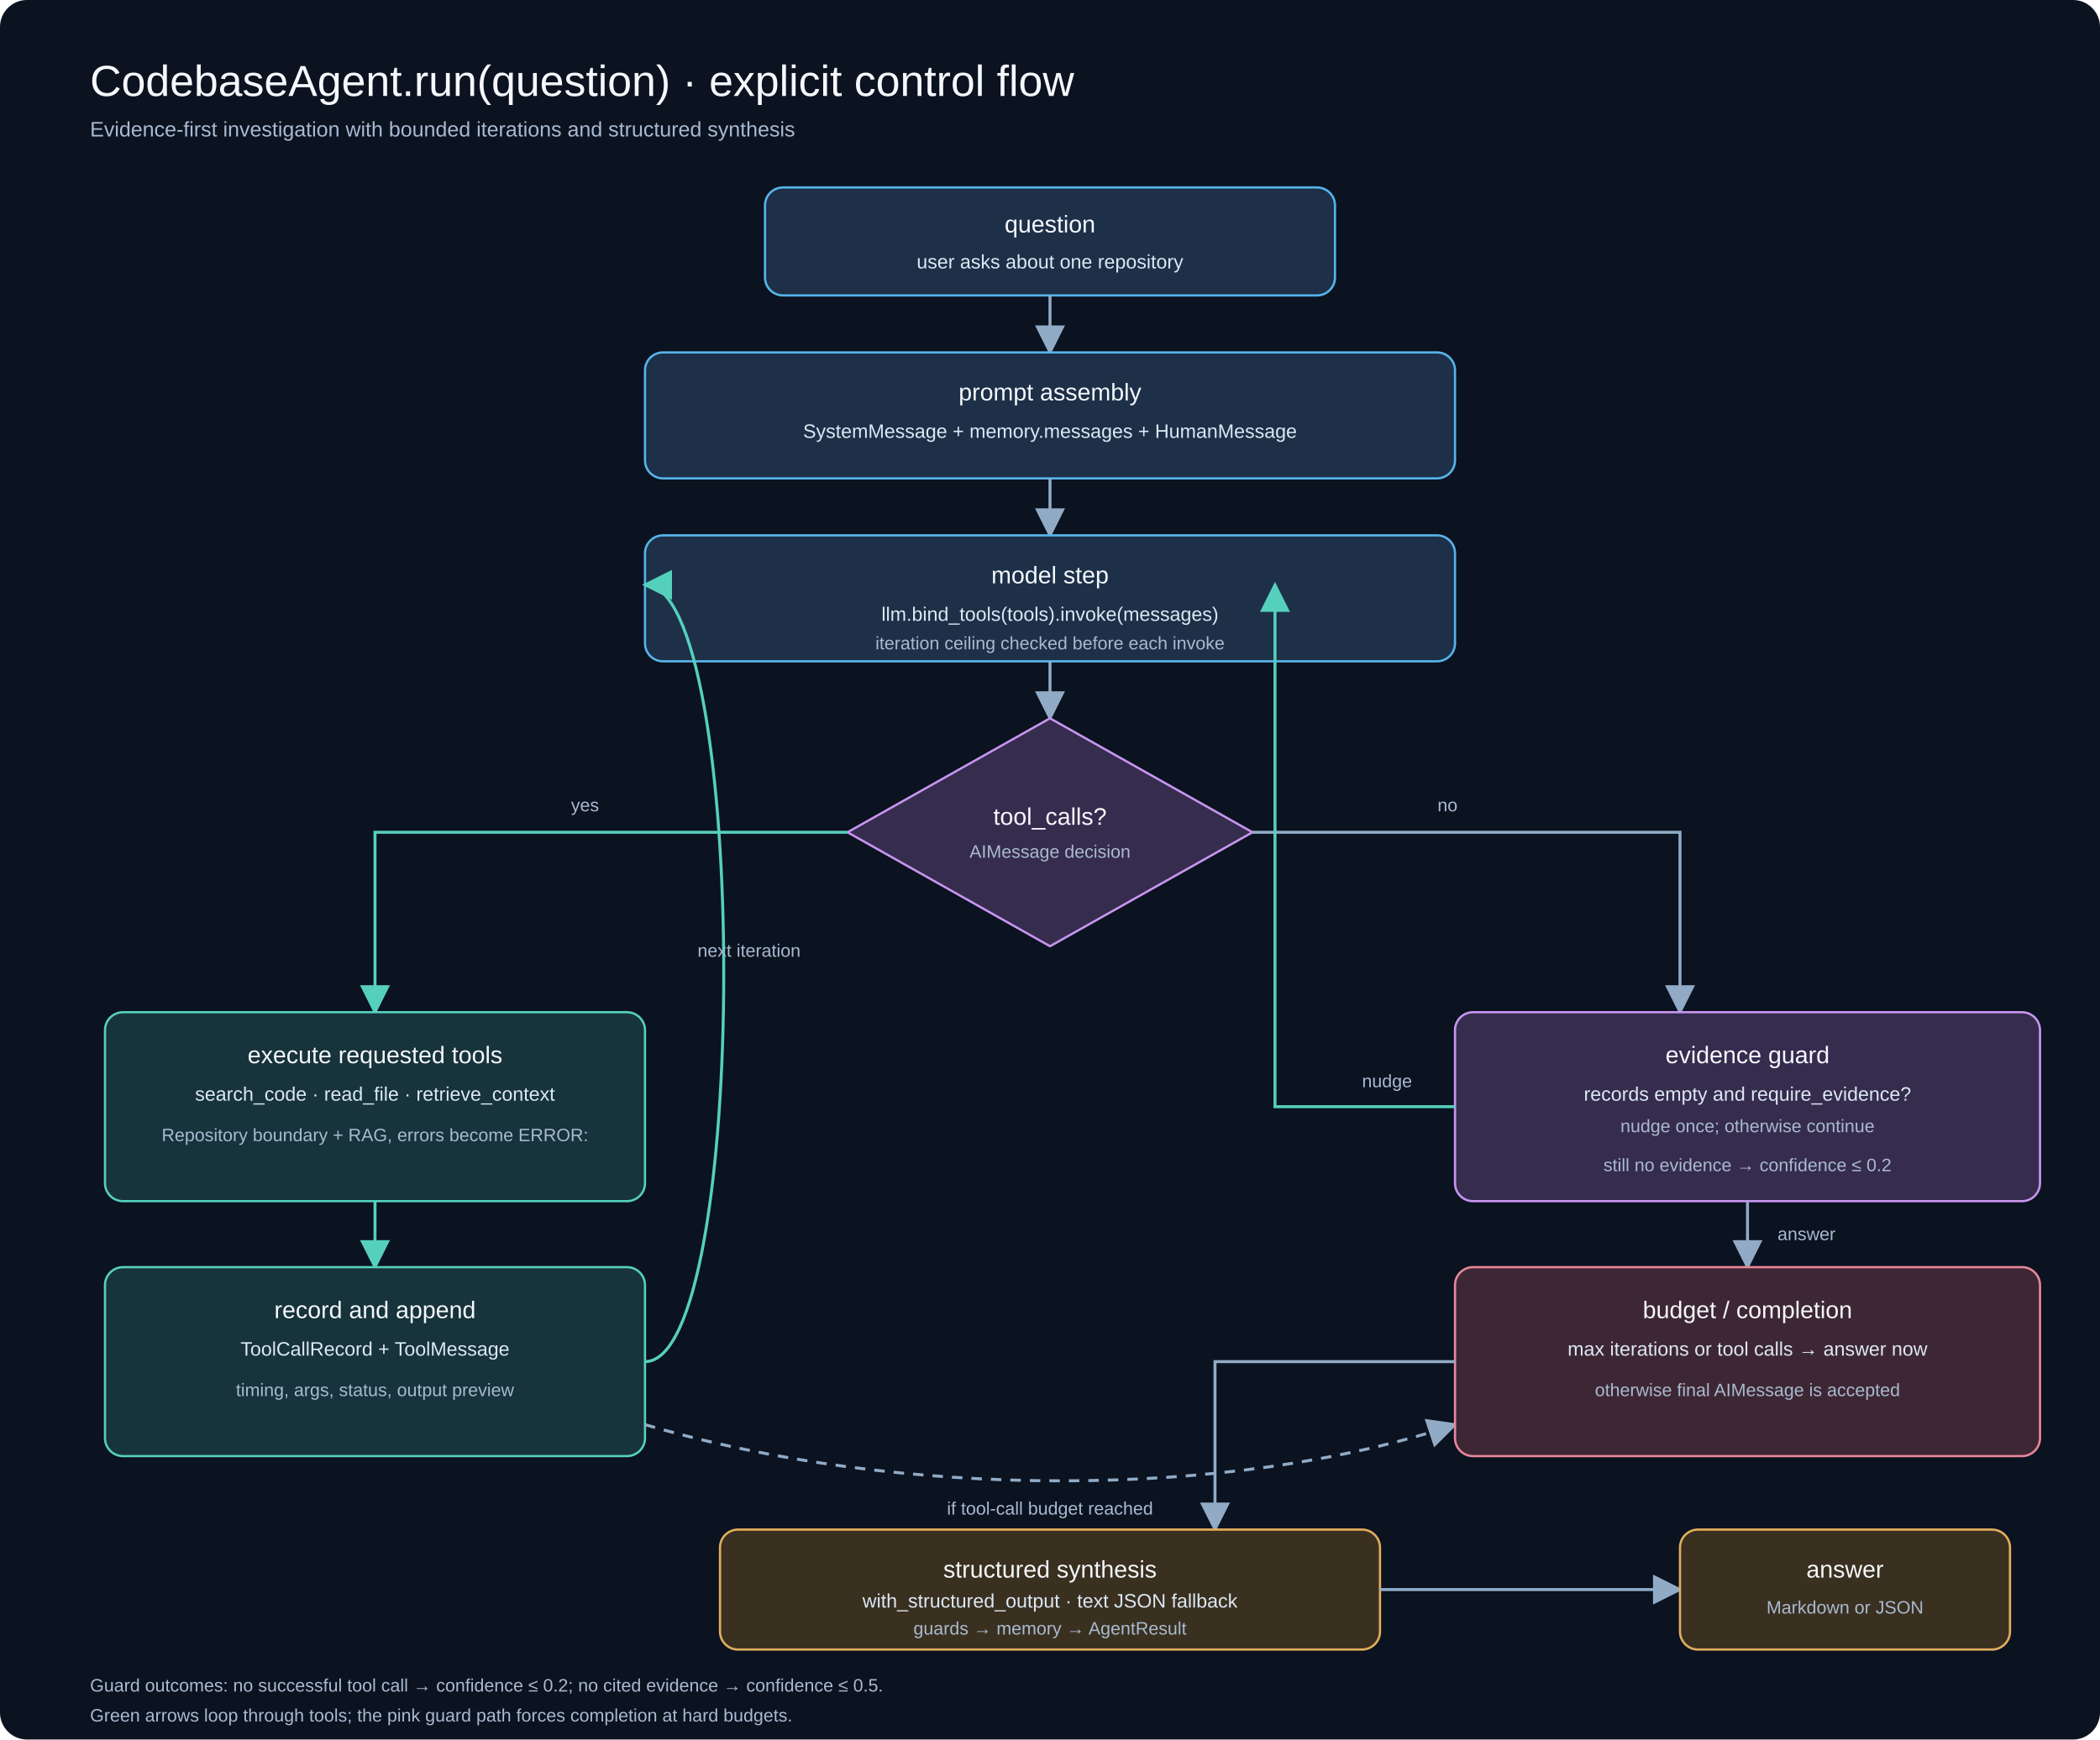
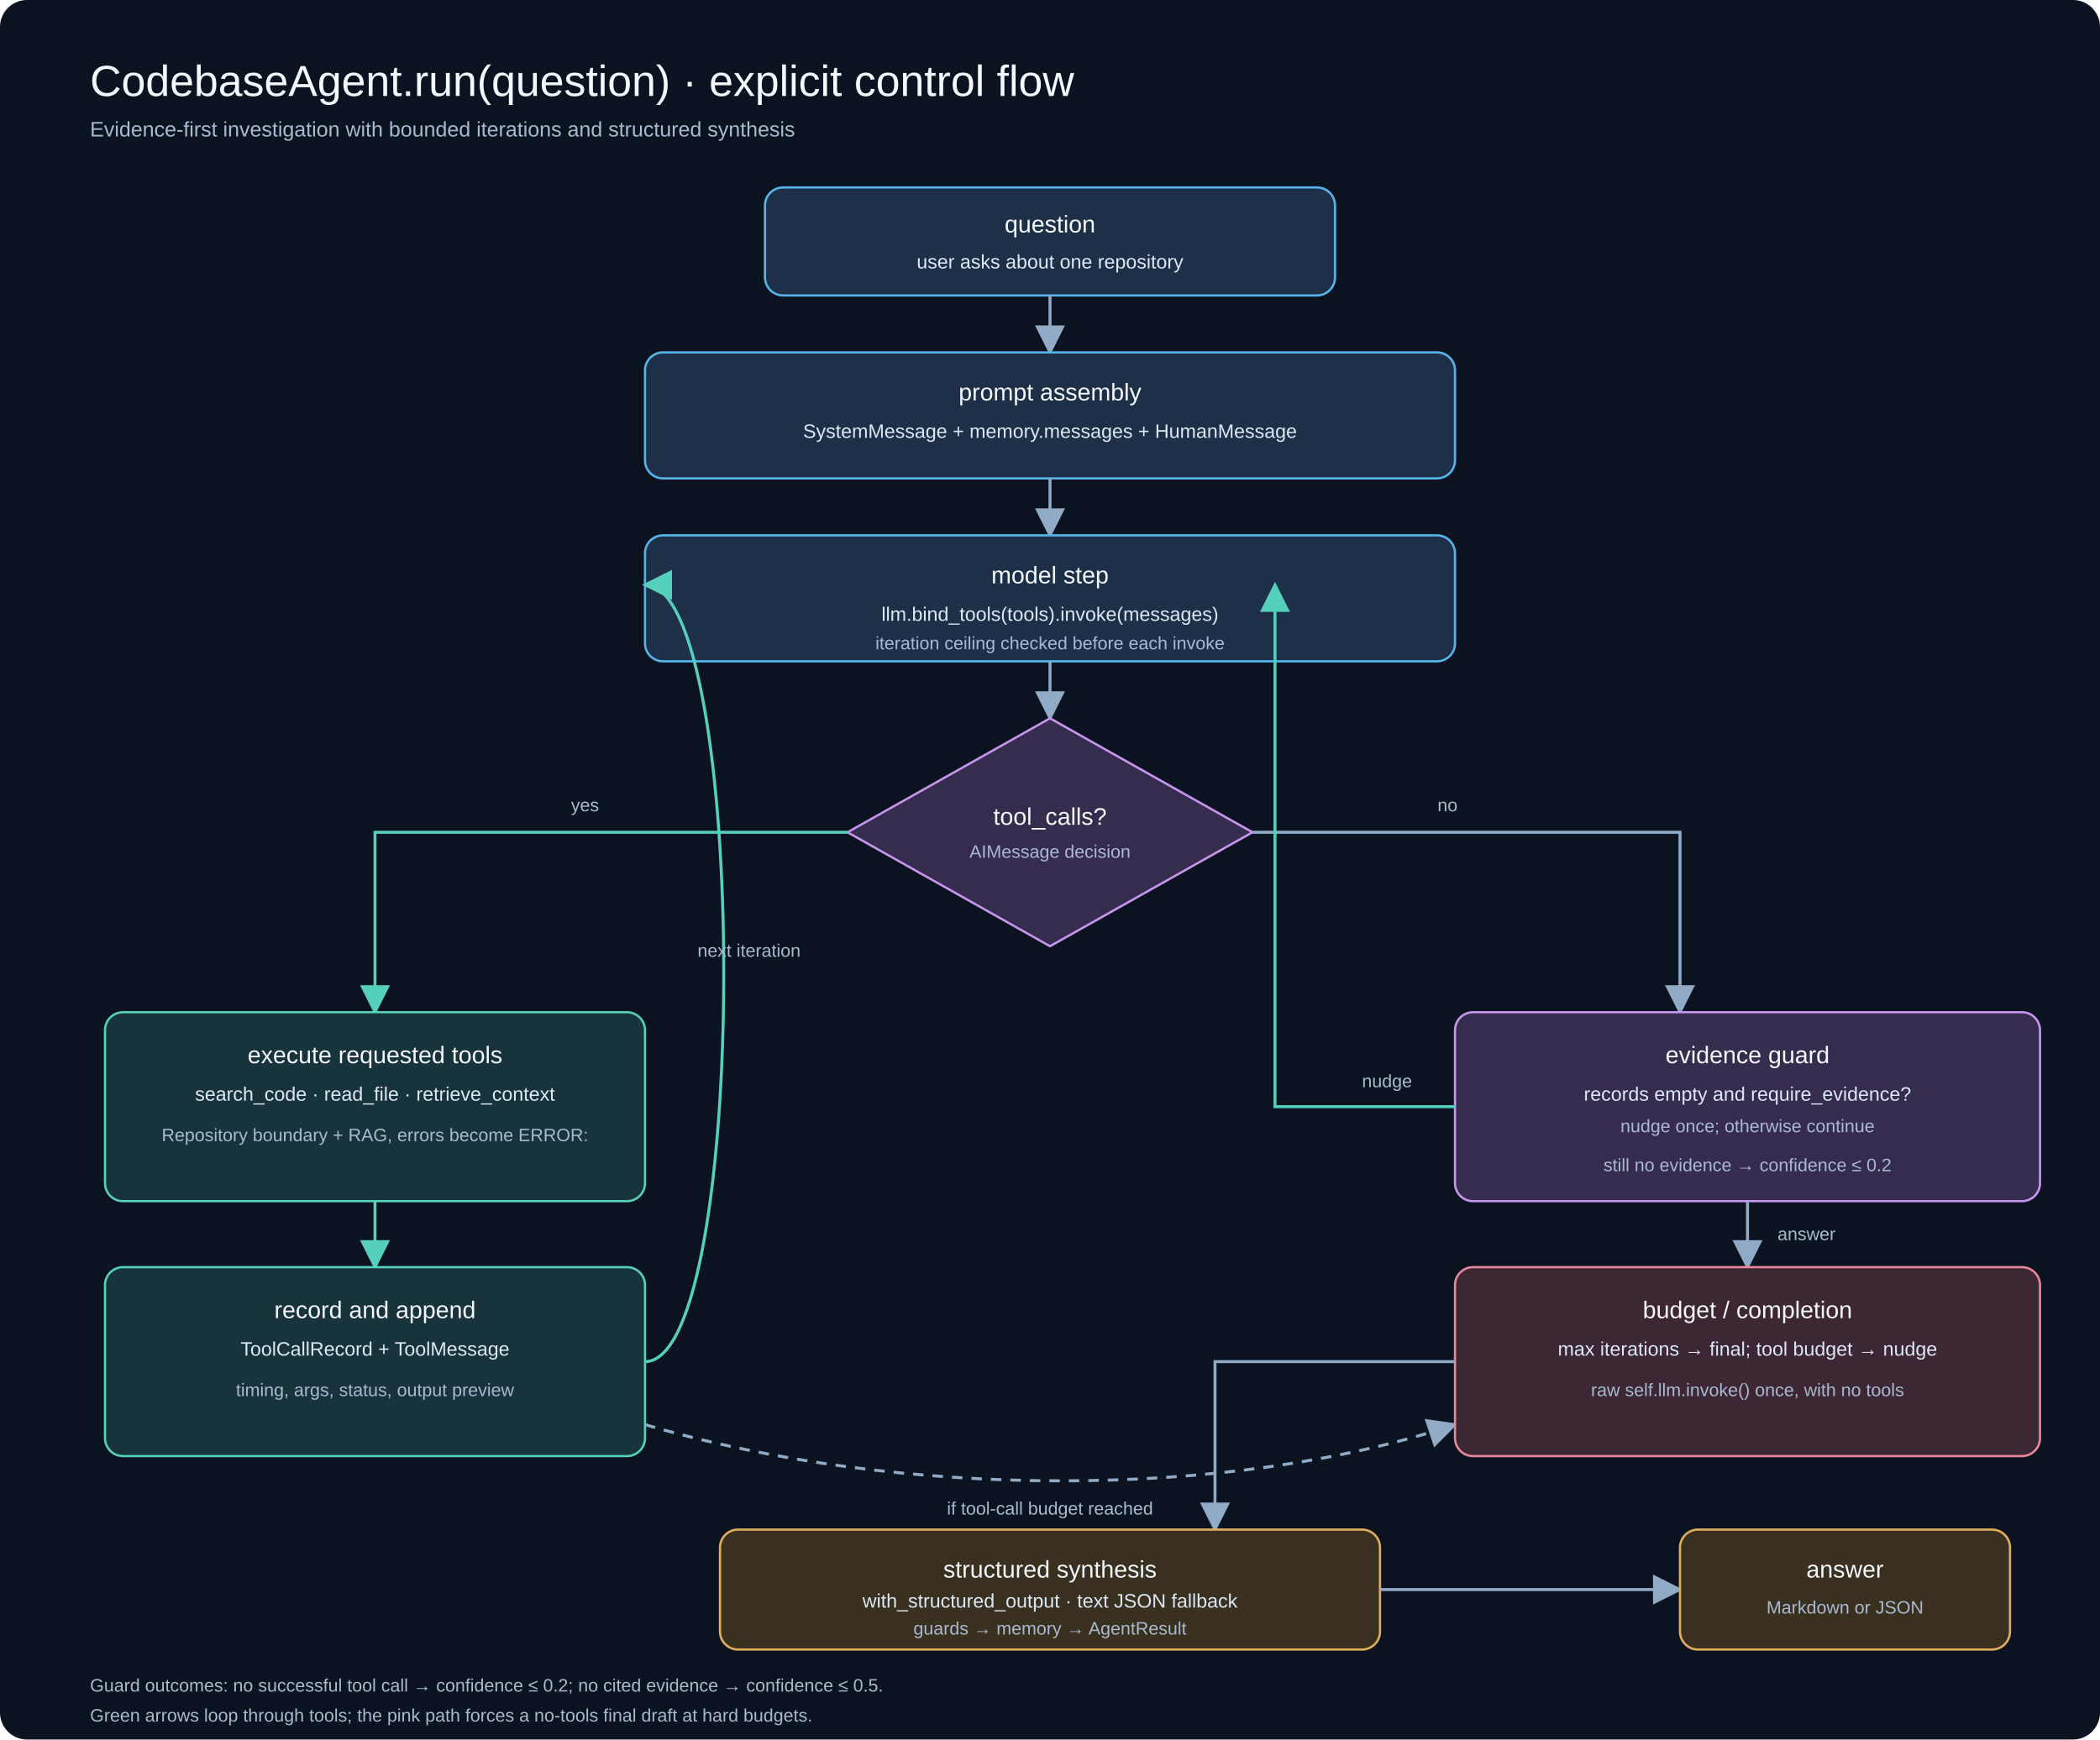
<svg xmlns="http://www.w3.org/2000/svg" viewBox="0 0 1400 1160" role="img" aria-labelledby="title desc">
  <defs>
    <marker id="arrow" markerWidth="10" markerHeight="10" refX="9" refY="5" orient="auto">
      <path d="M0,0 L10,5 L0,10 Z" fill="#91abc6" />
    </marker>
    <marker id="greenArrow" markerWidth="10" markerHeight="10" refX="9" refY="5" orient="auto">
      <path d="M0,0 L10,5 L0,10 Z" fill="#55d0bd" />
    </marker>
    <style>
      .bg{fill:#0b1220}.title{font:500 29px 'Segoe UI',Arial,sans-serif;fill:#f5f8fc}.sub{font:400 14px 'Segoe UI',Arial,sans-serif;fill:#a9bad0}.h{font:500 16px 'Segoe UI',Arial,sans-serif;fill:#f5f8fc}.t{font:400 13px 'Segoe UI',Arial,sans-serif;fill:#dce8f4}.s{font:400 12px 'Segoe UI',Arial,sans-serif;fill:#a9bad0}.step{fill:#1d3048;stroke:#56b4e9;stroke-width:1.5}.decision{fill:#362c4e;stroke:#c795ef;stroke-width:1.5}.tool{fill:#17333b;stroke:#55d0bd;stroke-width:1.5}.out{fill:#3a3020;stroke:#e1ad5d;stroke-width:1.5}.guard{fill:#3e2734;stroke:#e8869b;stroke-width:1.5}.line{fill:none;stroke:#91abc6;stroke-width:2;marker-end:url(#arrow)}.green{fill:none;stroke:#55d0bd;stroke-width:2;marker-end:url(#greenArrow)}.dash{stroke-dasharray:7 6}.label{font:500 12px 'Segoe UI',Arial,sans-serif;fill:#a9bad0}
    </style>
  </defs>
  <rect class="bg" width="1400" height="1160" rx="18" />
  <text class="title" x="60" y="64">CodebaseAgent.run(question) · explicit control flow</text>
  <text class="sub" x="60" y="91">Evidence-first investigation with bounded iterations and structured synthesis</text>
  <rect class="step" x="510" y="125" width="380" height="72" rx="12" />
  <text class="h" x="700" y="155" text-anchor="middle">question</text>
  <text class="t" x="700" y="179" text-anchor="middle">user asks about one repository</text>
  <path class="line" d="M700 197 V235" />
  <rect class="step" x="430" y="235" width="540" height="84" rx="12" />
  <text class="h" x="700" y="267" text-anchor="middle">prompt assembly</text>
  <text class="t" x="700" y="292" text-anchor="middle">SystemMessage + memory.messages + HumanMessage</text>
  <path class="line" d="M700 319 V357" />
  <rect class="step" x="430" y="357" width="540" height="84" rx="12" />
  <text class="h" x="700" y="389" text-anchor="middle">model step</text>
  <text class="t" x="700" y="414" text-anchor="middle">llm.bind_tools(tools).invoke(messages)</text>
  <text class="s" x="700" y="433" text-anchor="middle">iteration ceiling checked before each invoke</text>
  <path class="line" d="M700 441 V479" />
  <polygon class="decision" points="700,479 835,555 700,631 565,555" />
  <text class="h" x="700" y="550" text-anchor="middle">tool_calls?</text>
  <text class="s" x="700" y="572" text-anchor="middle">AIMessage decision</text>
  <path class="green" d="M565 555 H250 V675" />
  <text class="label" x="390" y="541" text-anchor="middle">yes</text>
  <rect class="tool" x="70" y="675" width="360" height="126" rx="12" />
  <text class="h" x="250" y="709" text-anchor="middle">execute requested tools</text>
  <text class="t" x="250" y="734" text-anchor="middle">search_code · read_file · retrieve_context</text>
  <text class="s" x="250" y="761" text-anchor="middle">Repository boundary + RAG, errors become ERROR:</text>
  <path class="green" d="M250 801 V845" />
  <rect class="tool" x="70" y="845" width="360" height="126" rx="12" />
  <text class="h" x="250" y="879" text-anchor="middle">record and append</text>
  <text class="t" x="250" y="904" text-anchor="middle">ToolCallRecord + ToolMessage</text>
  <text class="s" x="250" y="931" text-anchor="middle">timing, args, status, output preview</text>
  <path class="line dash" d="M430 950 C600 1000 820 1000 970 950" />
  <text class="label" x="700" y="1010" text-anchor="middle">if tool-call budget reached</text>
  <path class="green" d="M430 908 C500 908 500 390 430 390" />
  <text class="label" x="465" y="638">next iteration</text>
  <path class="line" d="M835 555 H1120 V675" />
  <text class="label" x="965" y="541" text-anchor="middle">no</text>
  <rect class="decision" x="970" y="675" width="390" height="126" rx="12" />
  <text class="h" x="1165" y="709" text-anchor="middle">evidence guard</text>
  <text class="t" x="1165" y="734" text-anchor="middle">records empty and require_evidence?</text>
  <text class="s" x="1165" y="755" text-anchor="middle">nudge once; otherwise continue</text>
  <text class="s" x="1165" y="781" text-anchor="middle">still no evidence → confidence ≤ 0.2</text>
  <path class="green" d="M970 738 H850 V390" />
  <text class="label" x="908" y="725">nudge</text>
  <path class="line" d="M1165 801 V845" />
  <text class="label" x="1185" y="827">answer</text>
  <rect class="guard" x="970" y="845" width="390" height="126" rx="12" />
  <text class="h" x="1165" y="879" text-anchor="middle">budget / completion</text>
-   <text class="t" x="1165" y="904" text-anchor="middle">max iterations or tool calls → answer now</text>
-   <text class="s" x="1165" y="931" text-anchor="middle">otherwise final AIMessage is accepted</text>
+   <text class="t" x="1165" y="904" text-anchor="middle">max iterations → final; tool budget → nudge</text>
+   <text class="s" x="1165" y="931" text-anchor="middle">raw self.llm.invoke() once, with no tools</text>
  <path class="line" d="M970 908 H810 V1020" />
  <rect class="out" x="480" y="1020" width="440" height="80" rx="12" />
  <text class="h" x="700" y="1052" text-anchor="middle">structured synthesis</text>
  <text class="t" x="700" y="1072" text-anchor="middle">with_structured_output · text JSON fallback</text>
  <text class="s" x="700" y="1090" text-anchor="middle">guards → memory → AgentResult</text>
  <path class="line" d="M920 1060 H1120" />
  <rect class="out" x="1120" y="1020" width="220" height="80" rx="12" />
  <text class="h" x="1230" y="1052" text-anchor="middle">answer</text>
  <text class="s" x="1230" y="1076" text-anchor="middle">Markdown or JSON</text>
  <text class="s" x="60" y="1128">Guard outcomes: no successful tool call → confidence ≤ 0.2; no cited evidence → confidence ≤ 0.5.</text>
-   <text class="s" x="60" y="1148">Green arrows loop through tools; the pink guard path forces completion at hard budgets.</text>
+   <text class="s" x="60" y="1148">Green arrows loop through tools; the pink path forces a no-tools final draft at hard budgets.</text>
</svg>
